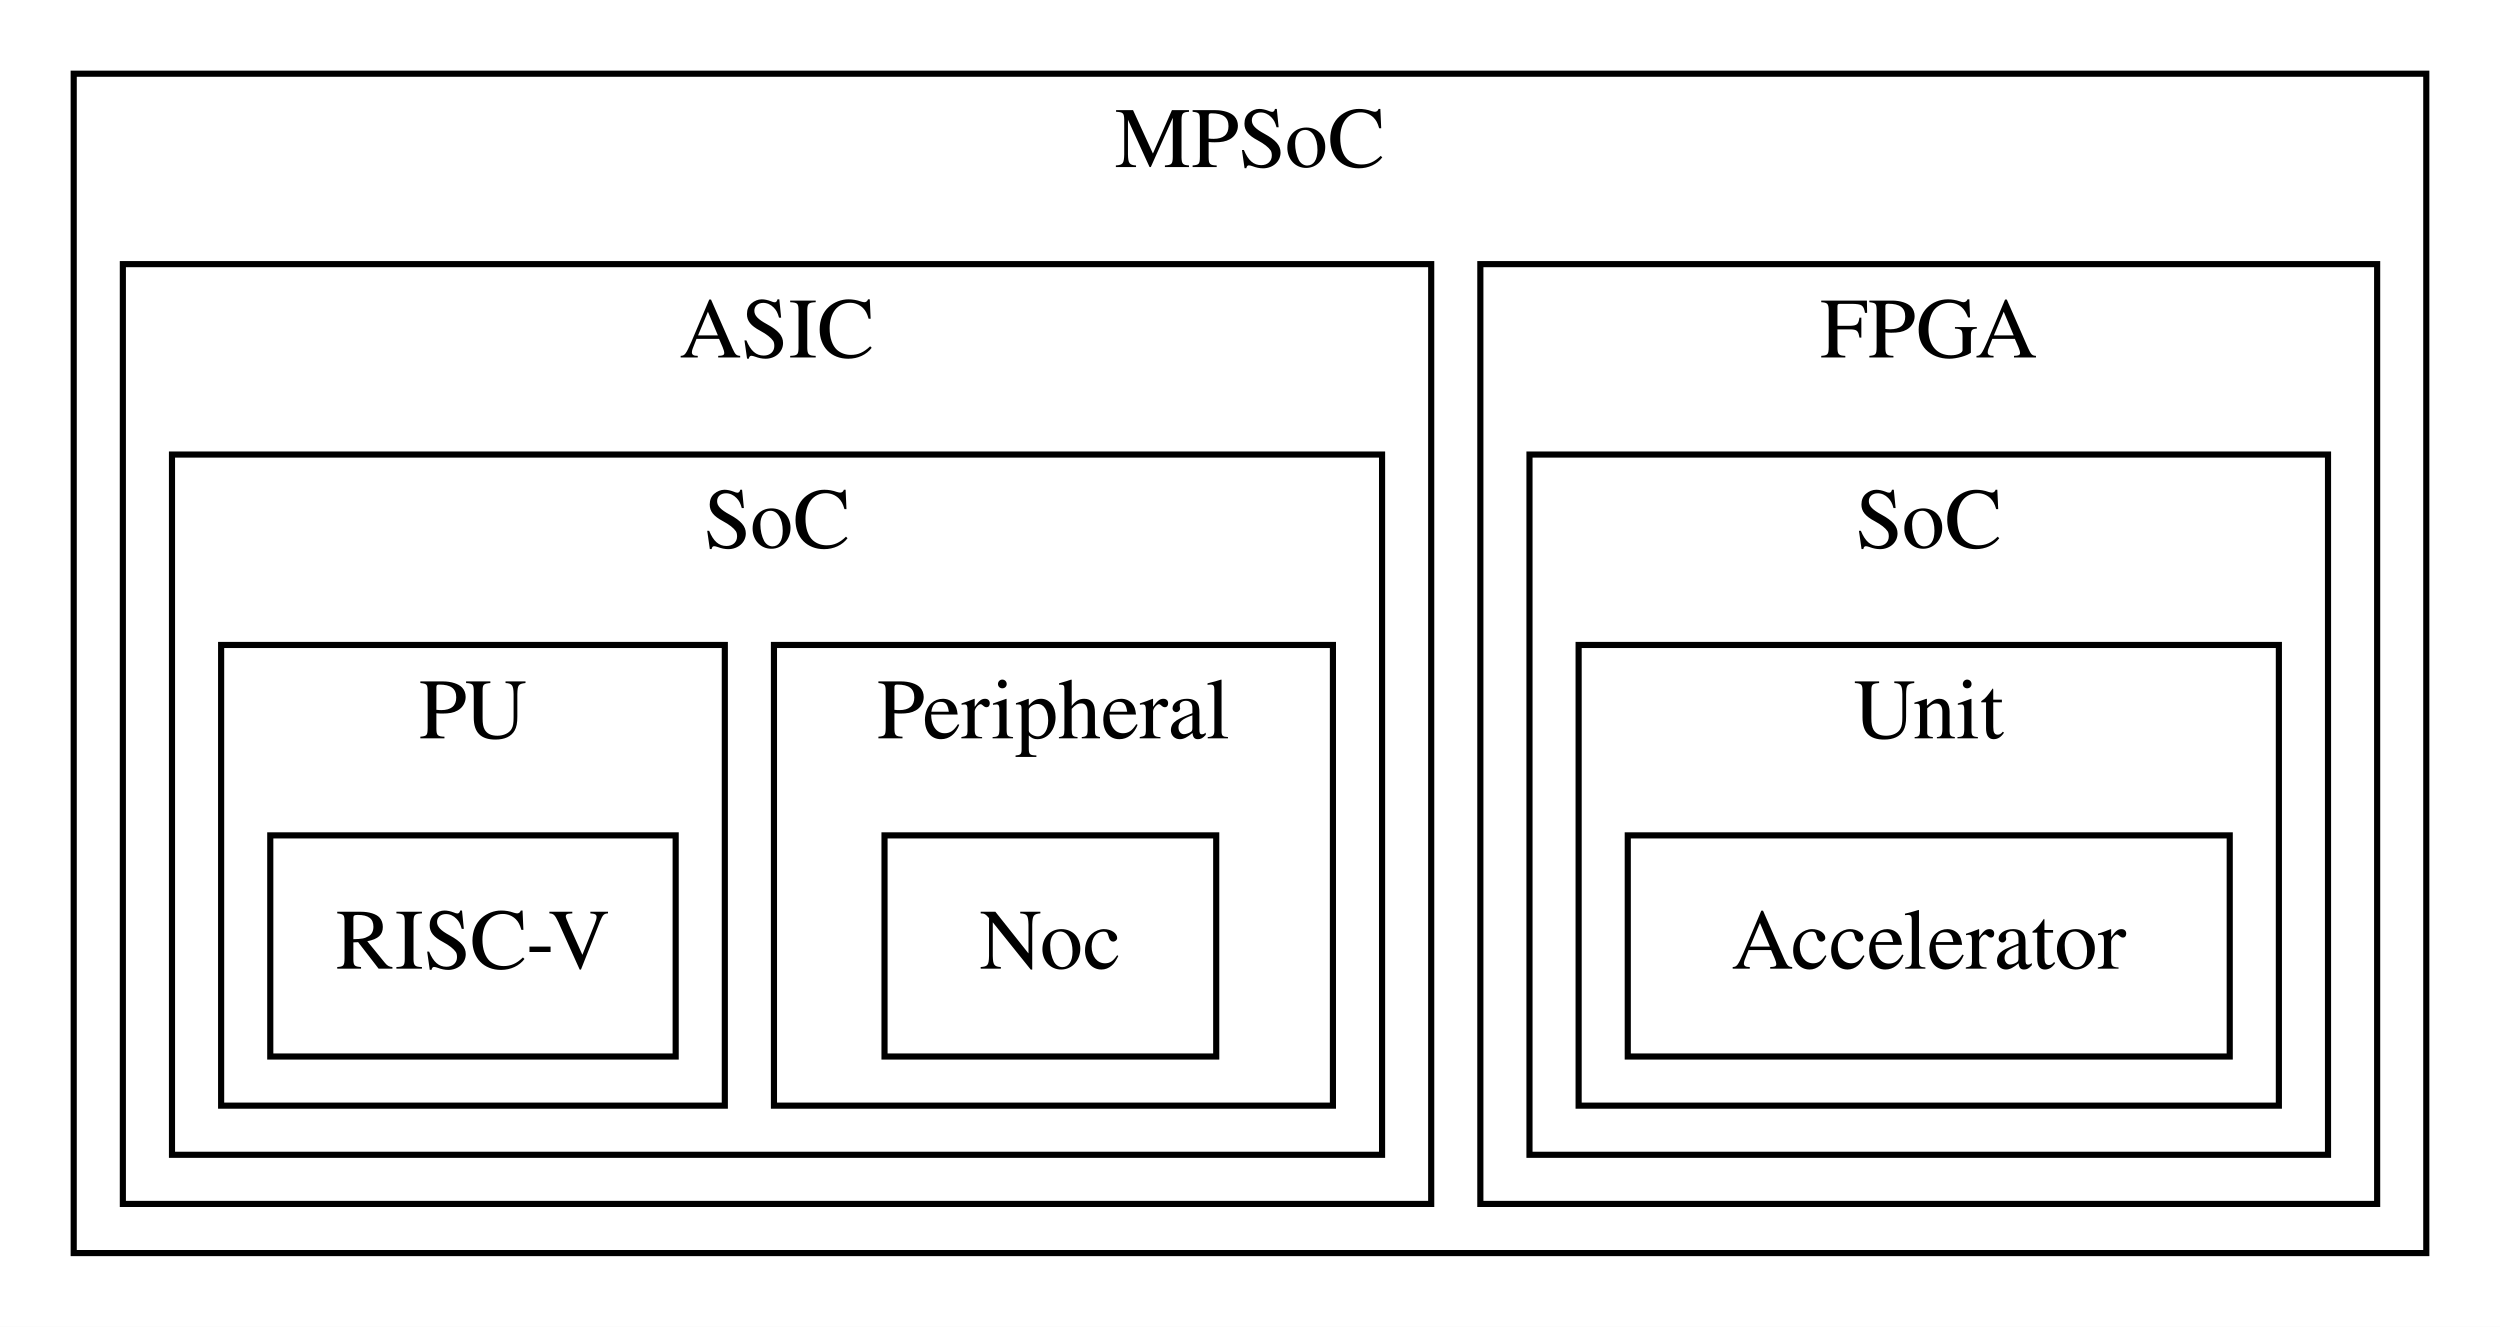
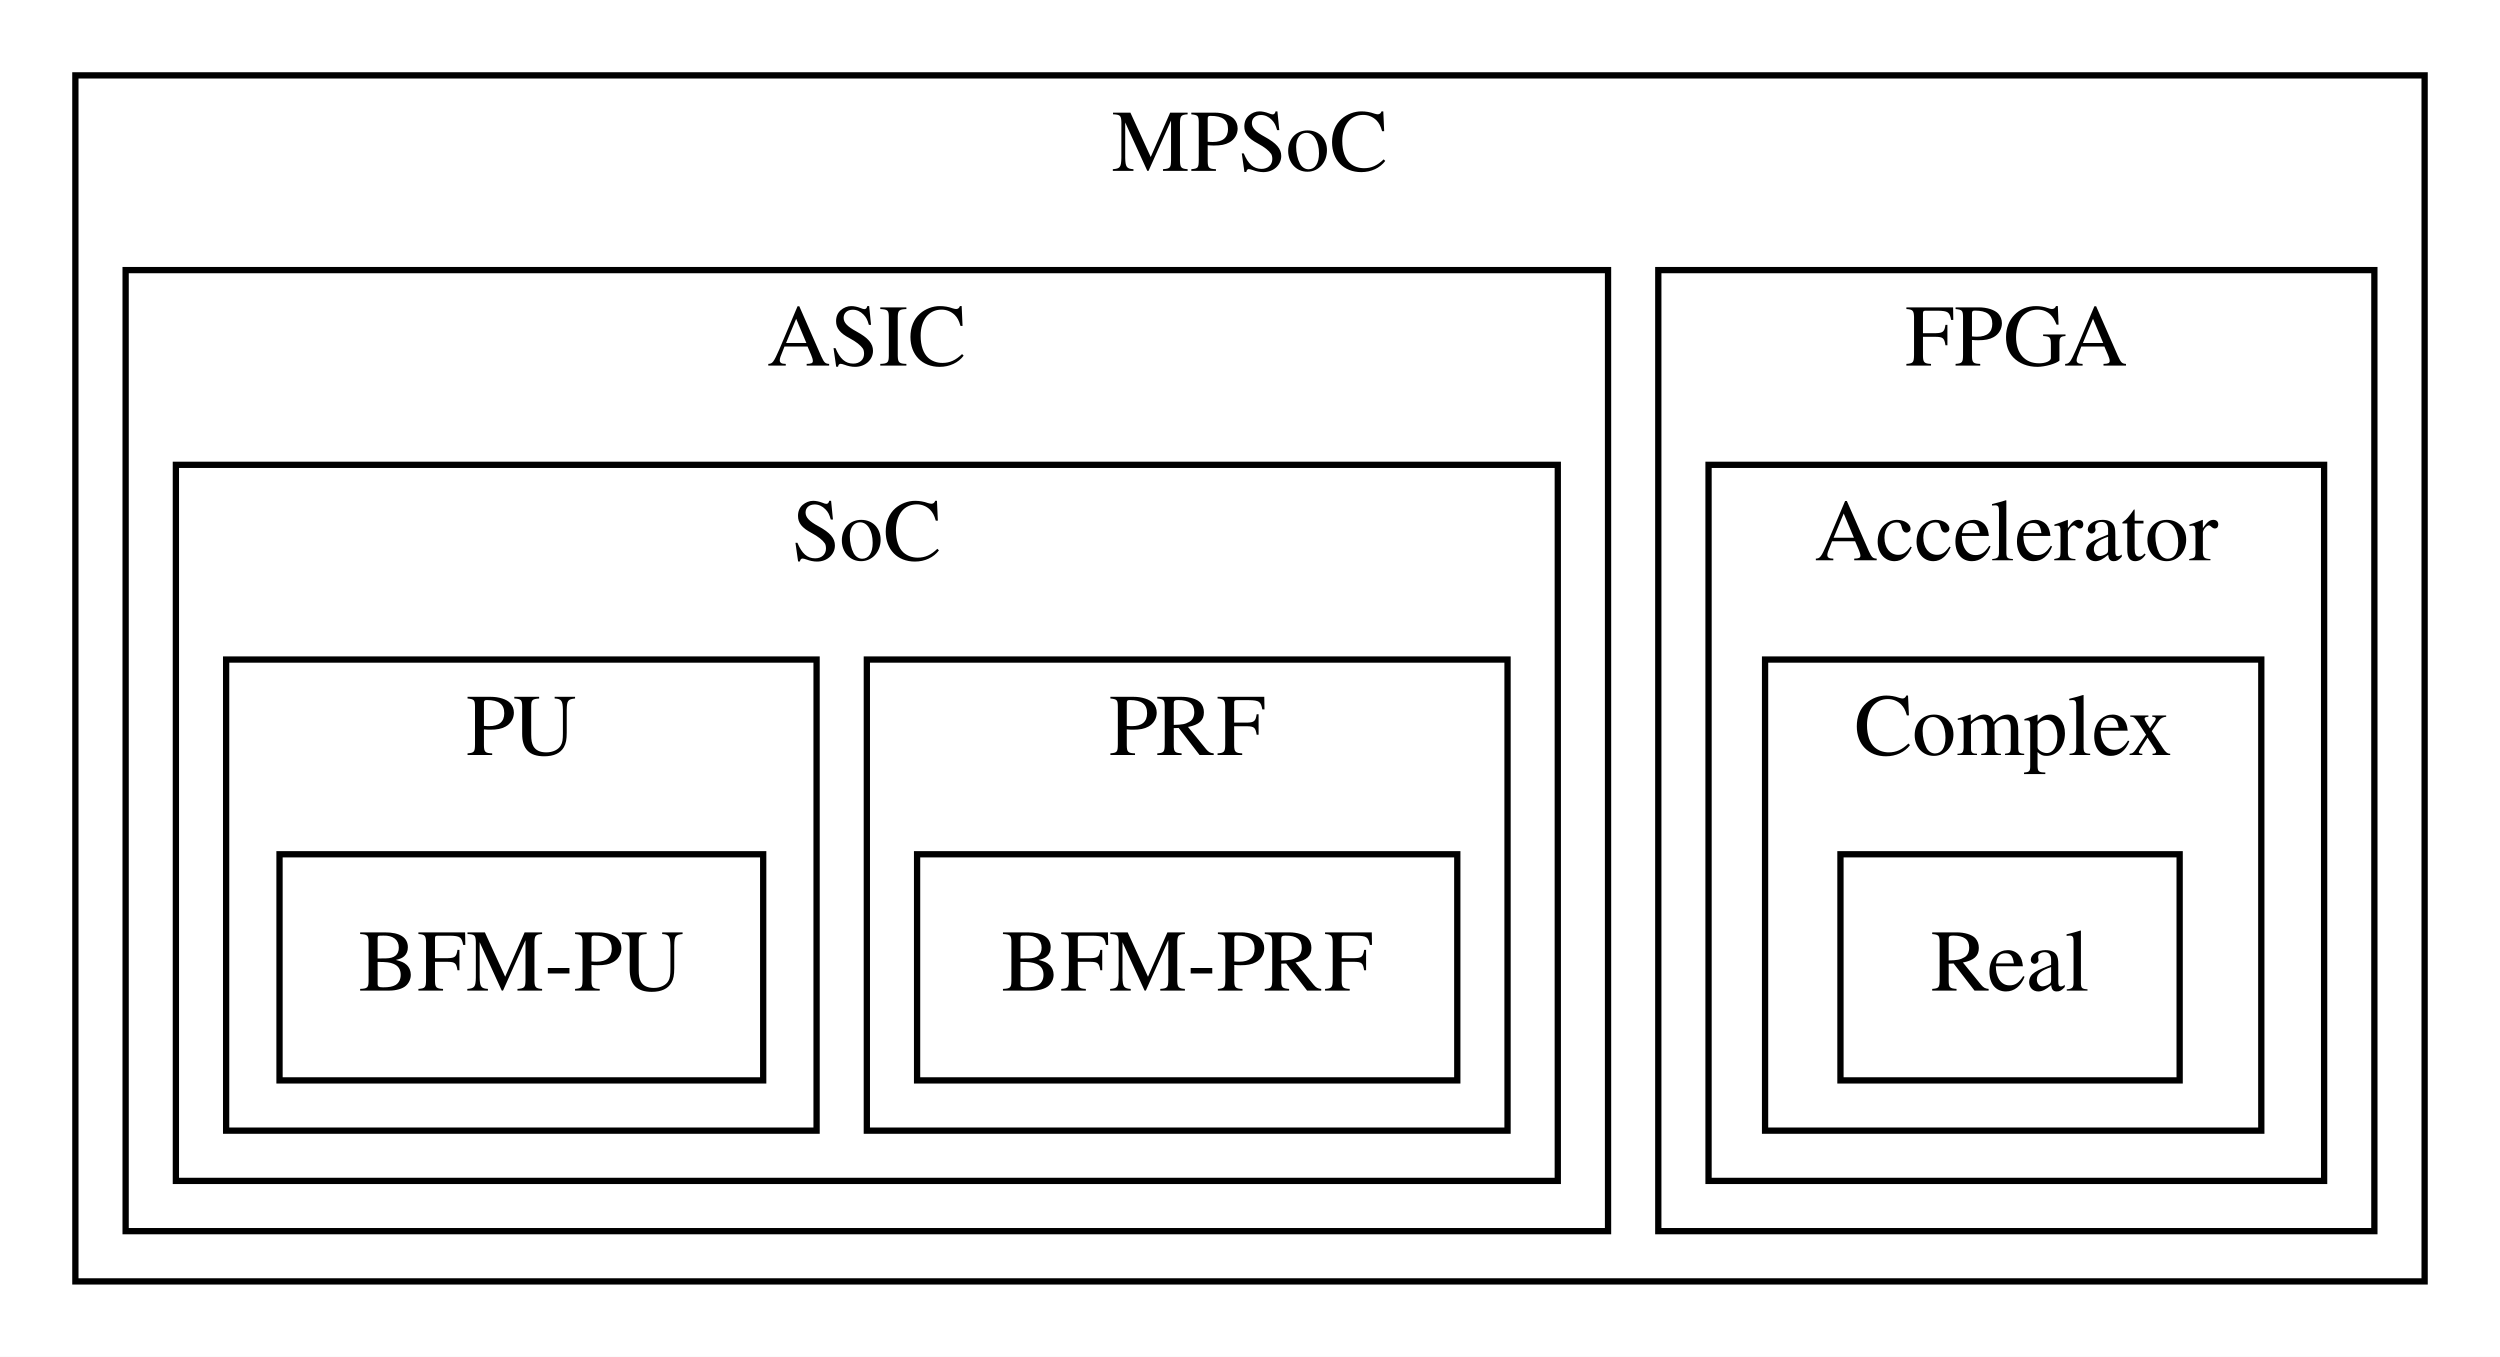
- <svg xmlns="http://www.w3.org/2000/svg" width="407pt" height="216pt" viewBox="0.00 0.00 407.00 216.00">
+ <svg xmlns="http://www.w3.org/2000/svg" width="398pt" height="216pt" viewBox="0.00 0.00 398.00 216.00">
  <g id="graph0" class="graph" transform="scale(1 1) rotate(0) translate(4 212)">
-     <polygon fill="white" stroke="transparent" points="-4,4 -4,-212 403,-212 403,4 -4,4" />
+     <polygon fill="white" stroke="transparent" points="-4,4 -4,-212 394,-212 394,4 -4,4" />
    <g id="clust1" class="cluster">
-       <polygon fill="none" stroke="black" points="8,-8 8,-200 391,-200 391,-8 8,-8" />
-       <text text-anchor="middle" x="199.5" y="-184.8" font-family="Times,serif" font-size="14.00">MPSoC</text>
+       <polygon fill="none" stroke="black" points="8,-8 8,-200 382,-200 382,-8 8,-8" />
+       <text text-anchor="middle" x="195" y="-184.8" font-family="Times,serif" font-size="14.00">MPSoC</text>
    </g>
    <g id="clust2" class="cluster">
-       <polygon fill="none" stroke="black" points="237,-16 237,-169 383,-169 383,-16 237,-16" />
-       <text text-anchor="middle" x="310" y="-153.8" font-family="Times,serif" font-size="14.00">FPGA</text>
+       <polygon fill="none" stroke="black" points="260,-16 260,-169 374,-169 374,-16 260,-16" />
+       <text text-anchor="middle" x="317" y="-153.8" font-family="Times,serif" font-size="14.00">FPGA</text>
    </g>
    <g id="clust3" class="cluster">
-       <polygon fill="none" stroke="black" points="245,-24 245,-138 375,-138 375,-24 245,-24" />
-       <text text-anchor="middle" x="310" y="-122.8" font-family="Times,serif" font-size="14.00">SoC</text>
+       <polygon fill="none" stroke="black" points="268,-24 268,-138 366,-138 366,-24 268,-24" />
+       <text text-anchor="middle" x="317" y="-122.8" font-family="Times,serif" font-size="14.00">Accelerator</text>
    </g>
    <g id="clust4" class="cluster">
-       <polygon fill="none" stroke="black" points="253,-32 253,-107 367,-107 367,-32 253,-32" />
-       <text text-anchor="middle" x="310" y="-91.8" font-family="Times,serif" font-size="14.00">Unit</text>
+       <polygon fill="none" stroke="black" points="277,-32 277,-107 356,-107 356,-32 277,-32" />
+       <text text-anchor="middle" x="316.5" y="-91.8" font-family="Times,serif" font-size="14.00">Complex</text>
    </g>
    <g id="clust5" class="cluster">
-       <polygon fill="none" stroke="black" points="16,-16 16,-169 229,-169 229,-16 16,-16" />
-       <text text-anchor="middle" x="122.5" y="-153.8" font-family="Times,serif" font-size="14.00">ASIC</text>
+       <polygon fill="none" stroke="black" points="16,-16 16,-169 252,-169 252,-16 16,-16" />
+       <text text-anchor="middle" x="134" y="-153.8" font-family="Times,serif" font-size="14.00">ASIC</text>
    </g>
    <g id="clust6" class="cluster">
-       <polygon fill="none" stroke="black" points="24,-24 24,-138 221,-138 221,-24 24,-24" />
-       <text text-anchor="middle" x="122.5" y="-122.8" font-family="Times,serif" font-size="14.00">SoC</text>
+       <polygon fill="none" stroke="black" points="24,-24 24,-138 244,-138 244,-24 24,-24" />
+       <text text-anchor="middle" x="134" y="-122.8" font-family="Times,serif" font-size="14.00">SoC</text>
    </g>
    <g id="clust7" class="cluster">
-       <polygon fill="none" stroke="black" points="122,-32 122,-107 213,-107 213,-32 122,-32" />
-       <text text-anchor="middle" x="167.5" y="-91.8" font-family="Times,serif" font-size="14.00">Peripheral</text>
+       <polygon fill="none" stroke="black" points="134,-32 134,-107 236,-107 236,-32 134,-32" />
+       <text text-anchor="middle" x="185" y="-91.8" font-family="Times,serif" font-size="14.00">PRF</text>
    </g>
    <g id="clust8" class="cluster">
-       <polygon fill="none" stroke="black" points="32,-32 32,-107 114,-107 114,-32 32,-32" />
-       <text text-anchor="middle" x="73" y="-91.8" font-family="Times,serif" font-size="14.00">PU</text>
+       <polygon fill="none" stroke="black" points="32,-32 32,-107 126,-107 126,-32 32,-32" />
+       <text text-anchor="middle" x="79" y="-91.8" font-family="Times,serif" font-size="14.00">PU</text>
    </g>
    <g id="node1" class="node">
-       <polygon fill="none" stroke="black" points="359,-76 261,-76 261,-40 359,-40 359,-76" />
-       <text text-anchor="middle" x="310" y="-54.3" font-family="Times,serif" font-size="14.00">Accelerator</text>
+       <polygon fill="none" stroke="black" points="343,-76 289,-76 289,-40 343,-40 343,-76" />
+       <text text-anchor="middle" x="316" y="-54.3" font-family="Times,serif" font-size="14.00">Real</text>
    </g>
    <g id="node2" class="node">
-       <polygon fill="none" stroke="black" points="194,-76 140,-76 140,-40 194,-40 194,-76" />
-       <text text-anchor="middle" x="167" y="-54.3" font-family="Times,serif" font-size="14.00">Noc</text>
+       <polygon fill="none" stroke="black" points="228,-76 142,-76 142,-40 228,-40 228,-76" />
+       <text text-anchor="middle" x="185" y="-54.3" font-family="Times,serif" font-size="14.00">BFM-PRF</text>
    </g>
    <g id="node3" class="node">
-       <polygon fill="none" stroke="black" points="106,-76 40,-76 40,-40 106,-40 106,-76" />
-       <text text-anchor="middle" x="73" y="-54.3" font-family="Times,serif" font-size="14.00">RISC-V</text>
+       <polygon fill="none" stroke="black" points="117.5,-76 40.5,-76 40.5,-40 117.5,-40 117.5,-76" />
+       <text text-anchor="middle" x="79" y="-54.3" font-family="Times,serif" font-size="14.00">BFM-PU</text>
    </g>
  </g>
</svg>
